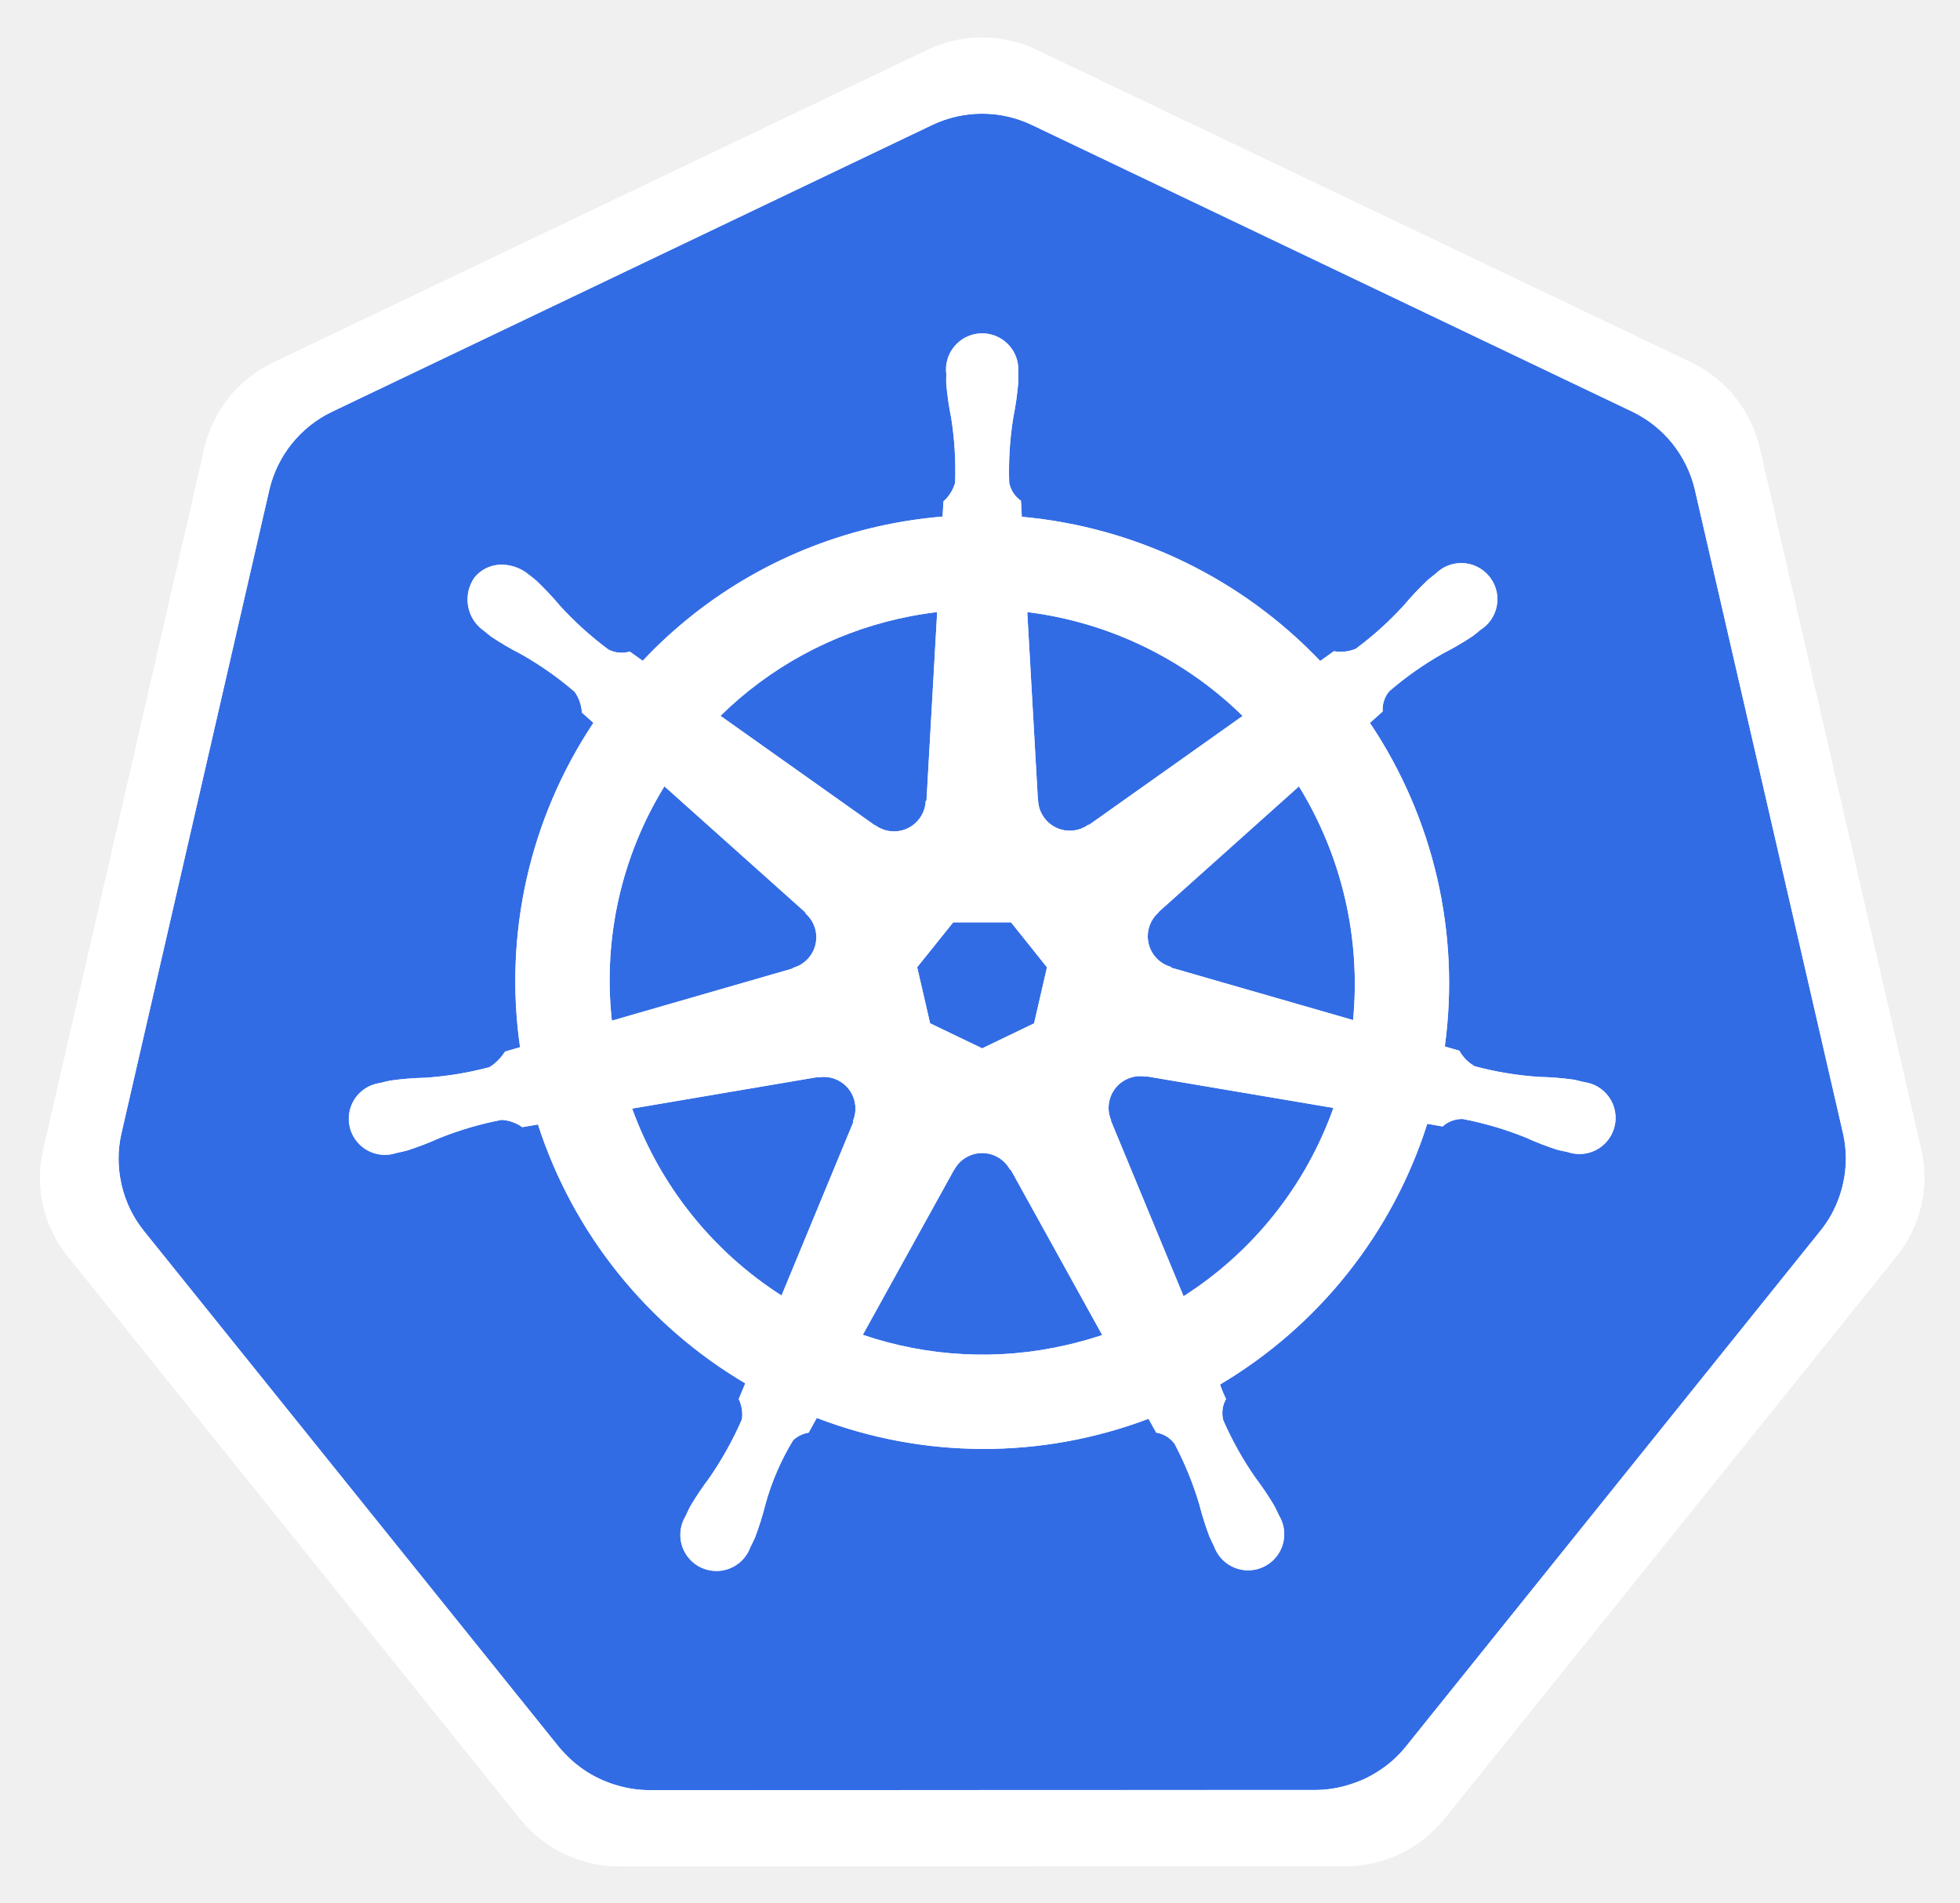
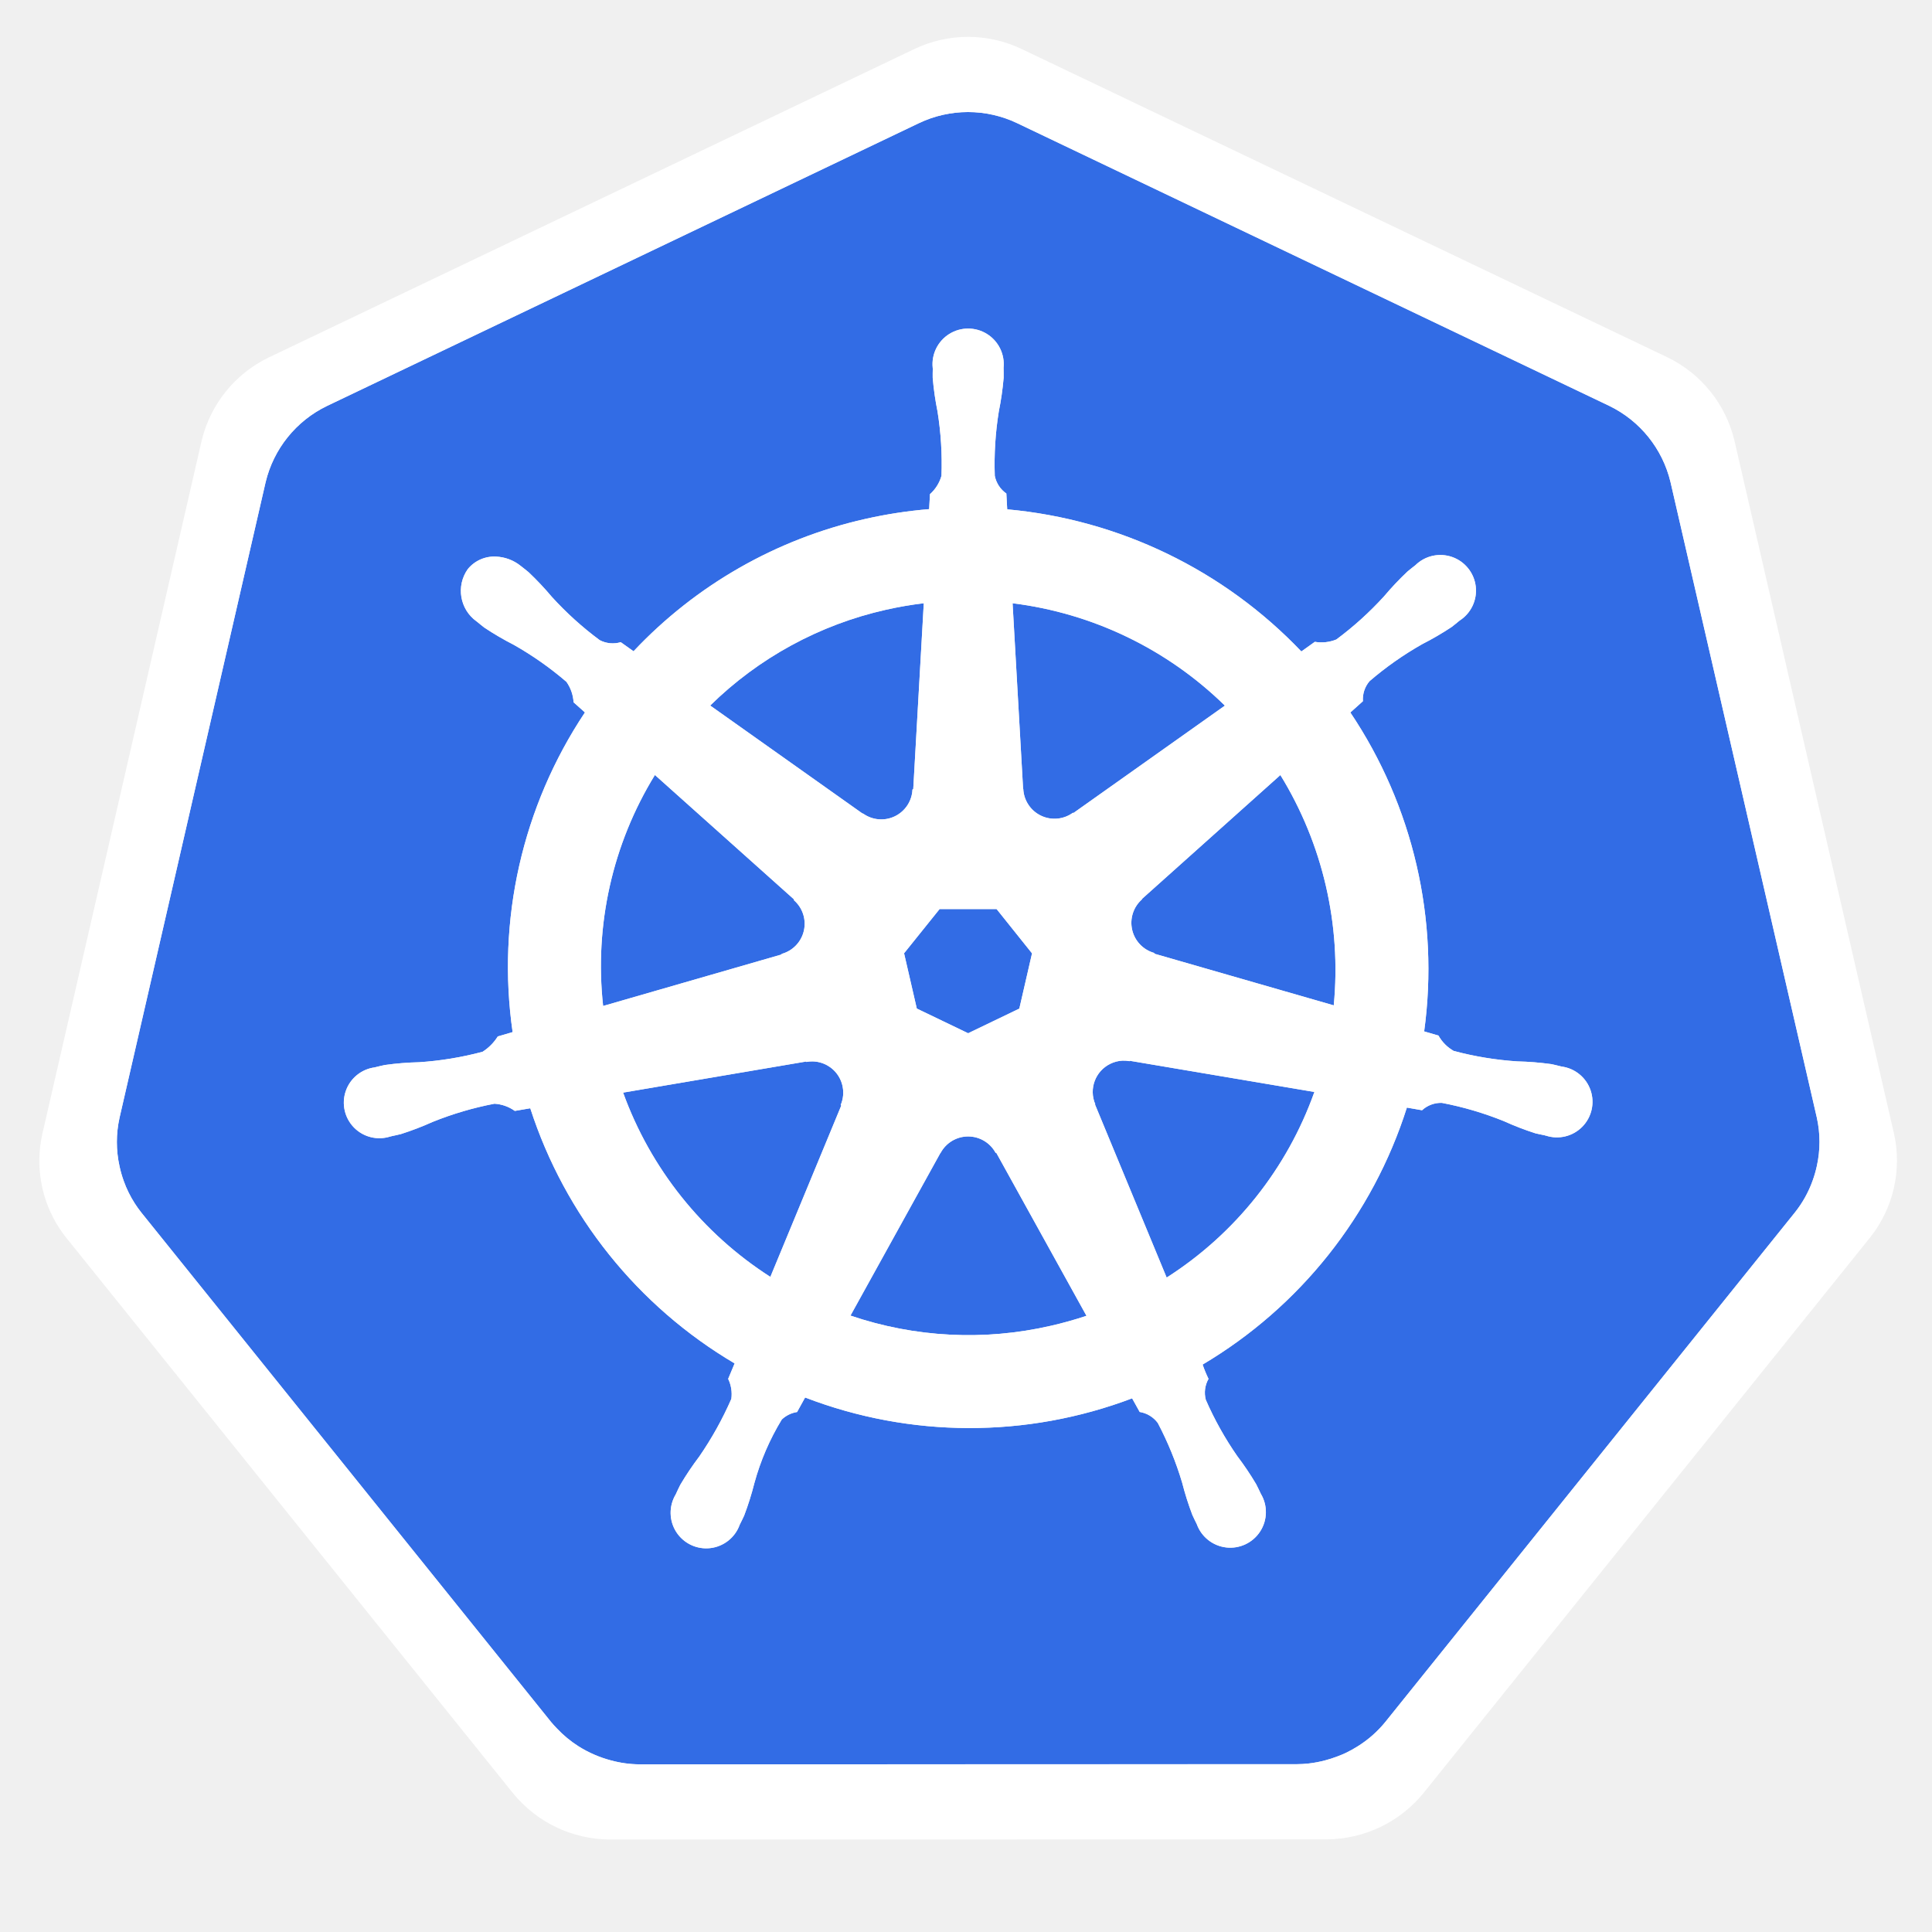
- <svg xmlns="http://www.w3.org/2000/svg" role="img" viewBox="-0.17 0.08 230.10 223.35">
+ <svg xmlns="http://www.w3.org/2000/svg" role="img" viewBox="-0.17 0.08 230.10 230.10">
  <defs>
    <style>.cls-1{fill:#fff}.cls-2{fill:#326ce5}</style>
  </defs>
  <path d="M134.358 126.466a3.59 3.59 0 0 0-.855-.065 3.685 3.685 0 0 0-1.425.37 3.725 3.725 0 0 0-1.803 4.825l-.026.037 8.528 20.603a43.53 43.53 0 0 0 17.595-22.102l-21.976-3.714zm-34.194 2.92a3.72 3.72 0 0 0-3.568-2.894 3.656 3.656 0 0 0-.733.065l-.037-.045-21.785 3.698a43.695 43.695 0 0 0 17.54 21.946l8.442-20.4-.066-.08a3.683 3.683 0 0 0 .207-2.29zm18.245 8a3.718 3.718 0 0 0-6.557.008h-.018l-10.713 19.372a43.637 43.637 0 0 0 23.815 1.225q2.197-.5 4.292-1.2l-10.738-19.406zm33.914-45l-16.483 14.753.009.047a3.725 3.725 0 0 0 1.46 6.395l.02.089 21.35 6.15a44.278 44.278 0 0 0-6.356-27.432zM121.7 94.039a3.725 3.725 0 0 0 5.913 2.84l.065.027 18.036-12.788a43.85 43.85 0 0 0-25.287-12.19l1.253 22.105zm-19.1 2.921a3.72 3.72 0 0 0 5.904-2.85l.092-.043 1.253-22.14a44.682 44.682 0 0 0-4.501.776 43.467 43.467 0 0 0-20.937 11.409l18.154 12.869zm-9.678 16.729a3.72 3.72 0 0 0 1.462-6.396l.018-.088-16.574-14.824a43.454 43.454 0 0 0-6.168 27.51l21.245-6.13zm16.098 6.512l6.114 2.94 6.096-2.934 1.514-6.581-4.219-5.276h-6.79l-4.231 5.268z" class="cls-2" />
  <path d="M216.208 133.167l-17.422-75.675a13.602 13.602 0 0 0-7.293-9.073l-70.521-33.67a13.589 13.589 0 0 0-11.705 0L38.76 48.437a13.598 13.598 0 0 0-7.295 9.072l-17.394 75.673a13.315 13.315 0 0 0-.004 5.81 13.506 13.506 0 0 0 .491 1.718 13.1 13.1 0 0 0 1.343 2.726c.239.365.491.72.765 1.064l48.804 60.678c.213.264.448.505.681.75a13.423 13.423 0 0 0 2.574 2.133 13.924 13.924 0 0 0 3.857 1.677 13.298 13.298 0 0 0 3.43.473h.759l77.504-.018a12.993 12.993 0 0 0 1.41-.083 13.47 13.47 0 0 0 1.989-.378 13.872 13.872 0 0 0 1.381-.442c.353-.135.705-.27 1.045-.433a13.941 13.941 0 0 0 1.479-.822 13.303 13.303 0 0 0 3.237-2.865l1.488-1.85 47.299-58.84a13.185 13.185 0 0 0 2.108-3.785 13.67 13.67 0 0 0 .5-1.724 13.282 13.282 0 0 0-.004-5.81zm-73.147 29.432a14.516 14.516 0 0 0 .703 1.703 3.314 3.314 0 0 0-.327 2.49 39.372 39.372 0 0 0 3.742 6.7 35.06 35.06 0 0 1 2.263 3.364c.17.315.392.803.553 1.136a4.24 4.24 0 1 1-7.63 3.607c-.161-.33-.385-.77-.522-1.082a35.275 35.275 0 0 1-1.225-3.868 39.305 39.305 0 0 0-2.896-7.097 3.335 3.335 0 0 0-2.154-1.307c-.135-.233-.635-1.15-.903-1.623a54.617 54.617 0 0 1-38.948-.1l-.955 1.73a3.429 3.429 0 0 0-1.819.887 29.517 29.517 0 0 0-3.268 7.582 34.9 34.9 0 0 1-1.218 3.868c-.135.31-.361.744-.522 1.073v.009l-.007.008a4.238 4.238 0 1 1-7.619-3.616c.159-.335.372-.82.54-1.135a35.177 35.177 0 0 1 2.262-3.373 41.228 41.228 0 0 0 3.82-6.866 4.188 4.188 0 0 0-.376-2.387l.768-1.84a54.922 54.922 0 0 1-24.338-30.387l-1.839.313a4.68 4.68 0 0 0-2.428-.855 39.524 39.524 0 0 0-7.356 2.165 35.589 35.589 0 0 1-3.787 1.45c-.305.084-.745.168-1.093.244-.028.01-.052.022-.08.029a.605.605 0 0 1-.065.006 4.236 4.236 0 1 1-1.874-8.224l.061-.015.037-.01c.353-.083.805-.2 1.127-.262a35.27 35.27 0 0 1 4.05-.326 39.388 39.388 0 0 0 7.564-1.242 5.835 5.835 0 0 0 1.814-1.83l1.767-.516a54.613 54.613 0 0 1 8.613-38.073l-1.353-1.206a4.688 4.688 0 0 0-.848-2.436 39.366 39.366 0 0 0-6.277-4.41 35.25 35.25 0 0 1-3.499-2.046c-.256-.191-.596-.478-.874-.704l-.063-.044a4.473 4.473 0 0 1-1.038-6.222 4.066 4.066 0 0 1 3.363-1.488 5.03 5.03 0 0 1 2.942 1.11c.287.225.68.526.935.745a35.253 35.253 0 0 1 2.78 2.95 39.383 39.383 0 0 0 5.69 5.142 3.333 3.333 0 0 0 2.507.243q.754.55 1.522 1.082A54.289 54.289 0 0 1 102.86 61.89a55.052 55.052 0 0 1 7.63-1.173l.1-1.784a4.6 4.6 0 0 0 1.37-2.184 39.476 39.476 0 0 0-.47-7.654 35.466 35.466 0 0 1-.576-4.014c-.011-.307.006-.731.01-1.081 0-.04-.01-.08-.01-.118a4.242 4.242 0 1 1 8.441-.004c0 .37.022.86.009 1.2a35.109 35.109 0 0 1-.579 4.013 39.533 39.533 0 0 0-.478 7.656 3.344 3.344 0 0 0 1.379 2.11c.015.305.065 1.323.102 1.884a55.309 55.309 0 0 1 35.032 16.927l1.606-1.147a4.69 4.69 0 0 0 2.56-.278 39.532 39.532 0 0 0 5.69-5.148 35.004 35.004 0 0 1 2.787-2.95c.259-.222.65-.52.936-.746a4.242 4.242 0 1 1 5.258 6.598c-.283.229-.657.548-.929.75a35.095 35.095 0 0 1-3.507 2.046 39.495 39.495 0 0 0-6.277 4.41 3.337 3.337 0 0 0-.792 2.39c-.235.216-1.06.947-1.497 1.343a54.837 54.837 0 0 1 8.792 37.983l1.704.496a4.745 4.745 0 0 0 1.82 1.83 39.464 39.464 0 0 0 7.568 1.246 35.64 35.64 0 0 1 4.046.324c.355.065.868.207 1.23.29a4.236 4.236 0 1 1-1.878 8.223l-.061-.008c-.028-.007-.054-.022-.083-.03-.348-.075-.785-.151-1.09-.231a35.14 35.14 0 0 1-3.785-1.462 39.477 39.477 0 0 0-7.363-2.165 3.337 3.337 0 0 0-2.362.877q-.9-.171-1.804-.316a54.92 54.92 0 0 1-24.328 30.605z" class="cls-2" />
  <path d="M225.407 135.107L206.4 52.547a14.838 14.838 0 0 0-7.958-9.9l-76.935-36.73a14.825 14.825 0 0 0-12.771 0L31.808 42.669a14.838 14.838 0 0 0-7.961 9.895L4.873 135.129a14.668 14.668 0 0 0 1.995 11.185c.261.4.538.788.838 1.162l53.246 66.205a14.98 14.98 0 0 0 11.499 5.487l85.387-.02a14.986 14.986 0 0 0 11.5-5.48l53.227-66.211a14.72 14.72 0 0 0 2.842-12.347zm-9.197 3.866a13.677 13.677 0 0 1-.498 1.723 13.184 13.184 0 0 1-2.11 3.786l-47.299 58.838-1.486 1.852a13.305 13.305 0 0 1-3.24 2.865 13.945 13.945 0 0 1-1.474.822q-.513.237-1.045.43a13.873 13.873 0 0 1-1.383.445 13.473 13.473 0 0 1-1.989.379 12.988 12.988 0 0 1-1.41.082l-77.504.018h-.76a13.298 13.298 0 0 1-3.429-.472 13.925 13.925 0 0 1-3.855-1.679 13.424 13.424 0 0 1-2.576-2.132c-.233-.246-.468-.487-.68-.75l-48.805-60.679q-.408-.514-.765-1.066a13.102 13.102 0 0 1-1.343-2.726 13.505 13.505 0 0 1-.491-1.719 13.315 13.315 0 0 1 .004-5.809l17.394-75.675a13.598 13.598 0 0 1 7.295-9.07l70.508-33.685a13.589 13.589 0 0 1 11.705 0l70.519 33.67a13.602 13.602 0 0 1 7.293 9.073l17.422 75.674a13.282 13.282 0 0 1 .002 5.807z" class="cls-1" />
  <path d="M185.814 127.106c-.36-.083-.874-.225-1.227-.29a35.642 35.642 0 0 0-4.046-.326 39.464 39.464 0 0 1-7.57-1.242 4.745 4.745 0 0 1-1.82-1.832l-1.704-.496a54.837 54.837 0 0 0-8.79-37.983c.436-.396 1.262-1.127 1.495-1.342a3.338 3.338 0 0 1 .792-2.39 39.495 39.495 0 0 1 6.277-4.41 35.095 35.095 0 0 0 3.507-2.046c.272-.202.644-.522.929-.75a4.242 4.242 0 1 0-5.256-6.6c-.288.227-.68.525-.936.747a35.004 35.004 0 0 0-2.789 2.95 39.533 39.533 0 0 1-5.69 5.148 4.69 4.69 0 0 1-2.56.278l-1.606 1.147a55.309 55.309 0 0 0-35.032-16.927c-.039-.561-.087-1.577-.102-1.884a3.344 3.344 0 0 1-1.377-2.11 39.533 39.533 0 0 1 .478-7.656 35.112 35.112 0 0 0 .575-4.012c.013-.34-.007-.834-.007-1.201a4.242 4.242 0 1 0-8.441.004c0 .04.009.078.01.118-.004.35-.021.774-.01 1.08a35.476 35.476 0 0 0 .576 4.015 39.475 39.475 0 0 1 .47 7.654 4.601 4.601 0 0 1-1.37 2.182l-.1 1.786a55.052 55.052 0 0 0-7.63 1.173 54.289 54.289 0 0 0-27.574 15.754q-.77-.531-1.526-1.082a3.333 3.333 0 0 1-2.506-.243 39.383 39.383 0 0 1-5.69-5.141 35.255 35.255 0 0 0-2.777-2.95c-.257-.22-.65-.52-.938-.75a5.03 5.03 0 0 0-2.942-1.11 4.066 4.066 0 0 0-3.363 1.49 4.473 4.473 0 0 0 1.038 6.222l.065.046c.276.226.616.515.872.702a35.256 35.256 0 0 0 3.499 2.048 39.367 39.367 0 0 1 6.276 4.412 4.69 4.69 0 0 1 .849 2.434l1.351 1.208a54.613 54.613 0 0 0-8.611 38.073l-1.767.514a5.835 5.835 0 0 1-1.814 1.827 39.39 39.39 0 0 1-7.565 1.247 35.266 35.266 0 0 0-4.049.326c-.324.06-.774.174-1.127.262l-.037.008-.06.018a4.236 4.236 0 1 0 1.875 8.224l.063-.01c.028-.006.052-.02.08-.025.348-.08.786-.163 1.092-.246a35.59 35.59 0 0 0 3.786-1.451 39.527 39.527 0 0 1 7.358-2.165 4.68 4.68 0 0 1 2.426.857l1.84-.315a54.922 54.922 0 0 0 24.34 30.387l-.769 1.84a4.188 4.188 0 0 1 .377 2.387 41.228 41.228 0 0 1-3.82 6.864 35.183 35.183 0 0 0-2.263 3.372c-.168.318-.381.805-.542 1.138a4.238 4.238 0 1 0 7.621 3.616l.007-.008v-.01c.16-.33.387-.763.522-1.072a34.903 34.903 0 0 0 1.218-3.868 29.517 29.517 0 0 1 3.268-7.582 3.43 3.43 0 0 1 1.819-.888l.957-1.73a54.617 54.617 0 0 0 38.946.099c.268.478.768 1.392.9 1.623a3.335 3.335 0 0 1 2.155 1.31 39.306 39.306 0 0 1 2.898 7.096 35.275 35.275 0 0 0 1.225 3.868c.137.312.36.75.522 1.082a4.24 4.24 0 1 0 7.63-3.607c-.161-.333-.383-.82-.55-1.136a35.06 35.06 0 0 0-2.263-3.364 39.372 39.372 0 0 1-3.742-6.7 3.314 3.314 0 0 1 .324-2.49 14.519 14.519 0 0 1-.703-1.703 54.92 54.92 0 0 0 24.328-30.605c.546.087 1.497.253 1.806.316a3.337 3.337 0 0 1 2.36-.877 39.476 39.476 0 0 1 7.36 2.165 35.135 35.135 0 0 0 3.788 1.462c.305.08.74.156 1.09.233.029.008.055.02.083.028l.06.009a4.236 4.236 0 1 0 1.878-8.224zm-40.1-42.987l-18.037 12.787-.063-.03a3.723 3.723 0 0 1-5.913-2.838l-.02-.01-1.253-22.103a43.85 43.85 0 0 1 25.285 12.194zm-33.978 24.228h6.788l4.22 5.276-1.513 6.58-6.096 2.934-6.114-2.94-1.516-6.583zm-6.386-35.648a44.672 44.672 0 0 1 4.503-.774l-1.255 22.137-.092.044a3.72 3.72 0 0 1-5.904 2.852l-.035.02-18.154-12.872a43.467 43.467 0 0 1 20.937-11.407zm-27.52 19.68l16.574 14.824-.018.09a3.72 3.72 0 0 1-1.462 6.395l-.017.072-21.245 6.13a43.454 43.454 0 0 1 6.168-27.51zm22.191 39.38l-8.441 20.397a43.696 43.696 0 0 1-17.536-21.948l21.783-3.7.037.049a3.655 3.655 0 0 1 .73-.065 3.72 3.72 0 0 1 3.364 5.185zm24.916 26.23a43.637 43.637 0 0 1-23.815-1.223l10.713-19.372h.018a3.725 3.725 0 0 1 6.557-.006h.08l10.74 19.404q-2.091.698-4.293 1.199zm13.841-5.751l-8.528-20.605.026-.037a3.725 3.725 0 0 1 1.803-4.823 3.685 3.685 0 0 1 1.425-.37 3.59 3.59 0 0 1 .855.063l.037-.046 21.977 3.714a43.53 43.53 0 0 1-17.595 22.105zm19.903-32.42l-21.352-6.15-.02-.09a3.725 3.725 0 0 1-1.46-6.395l-.008-.043 16.482-14.751a44.279 44.279 0 0 1 6.357 27.43z" class="cls-1" />
</svg>
